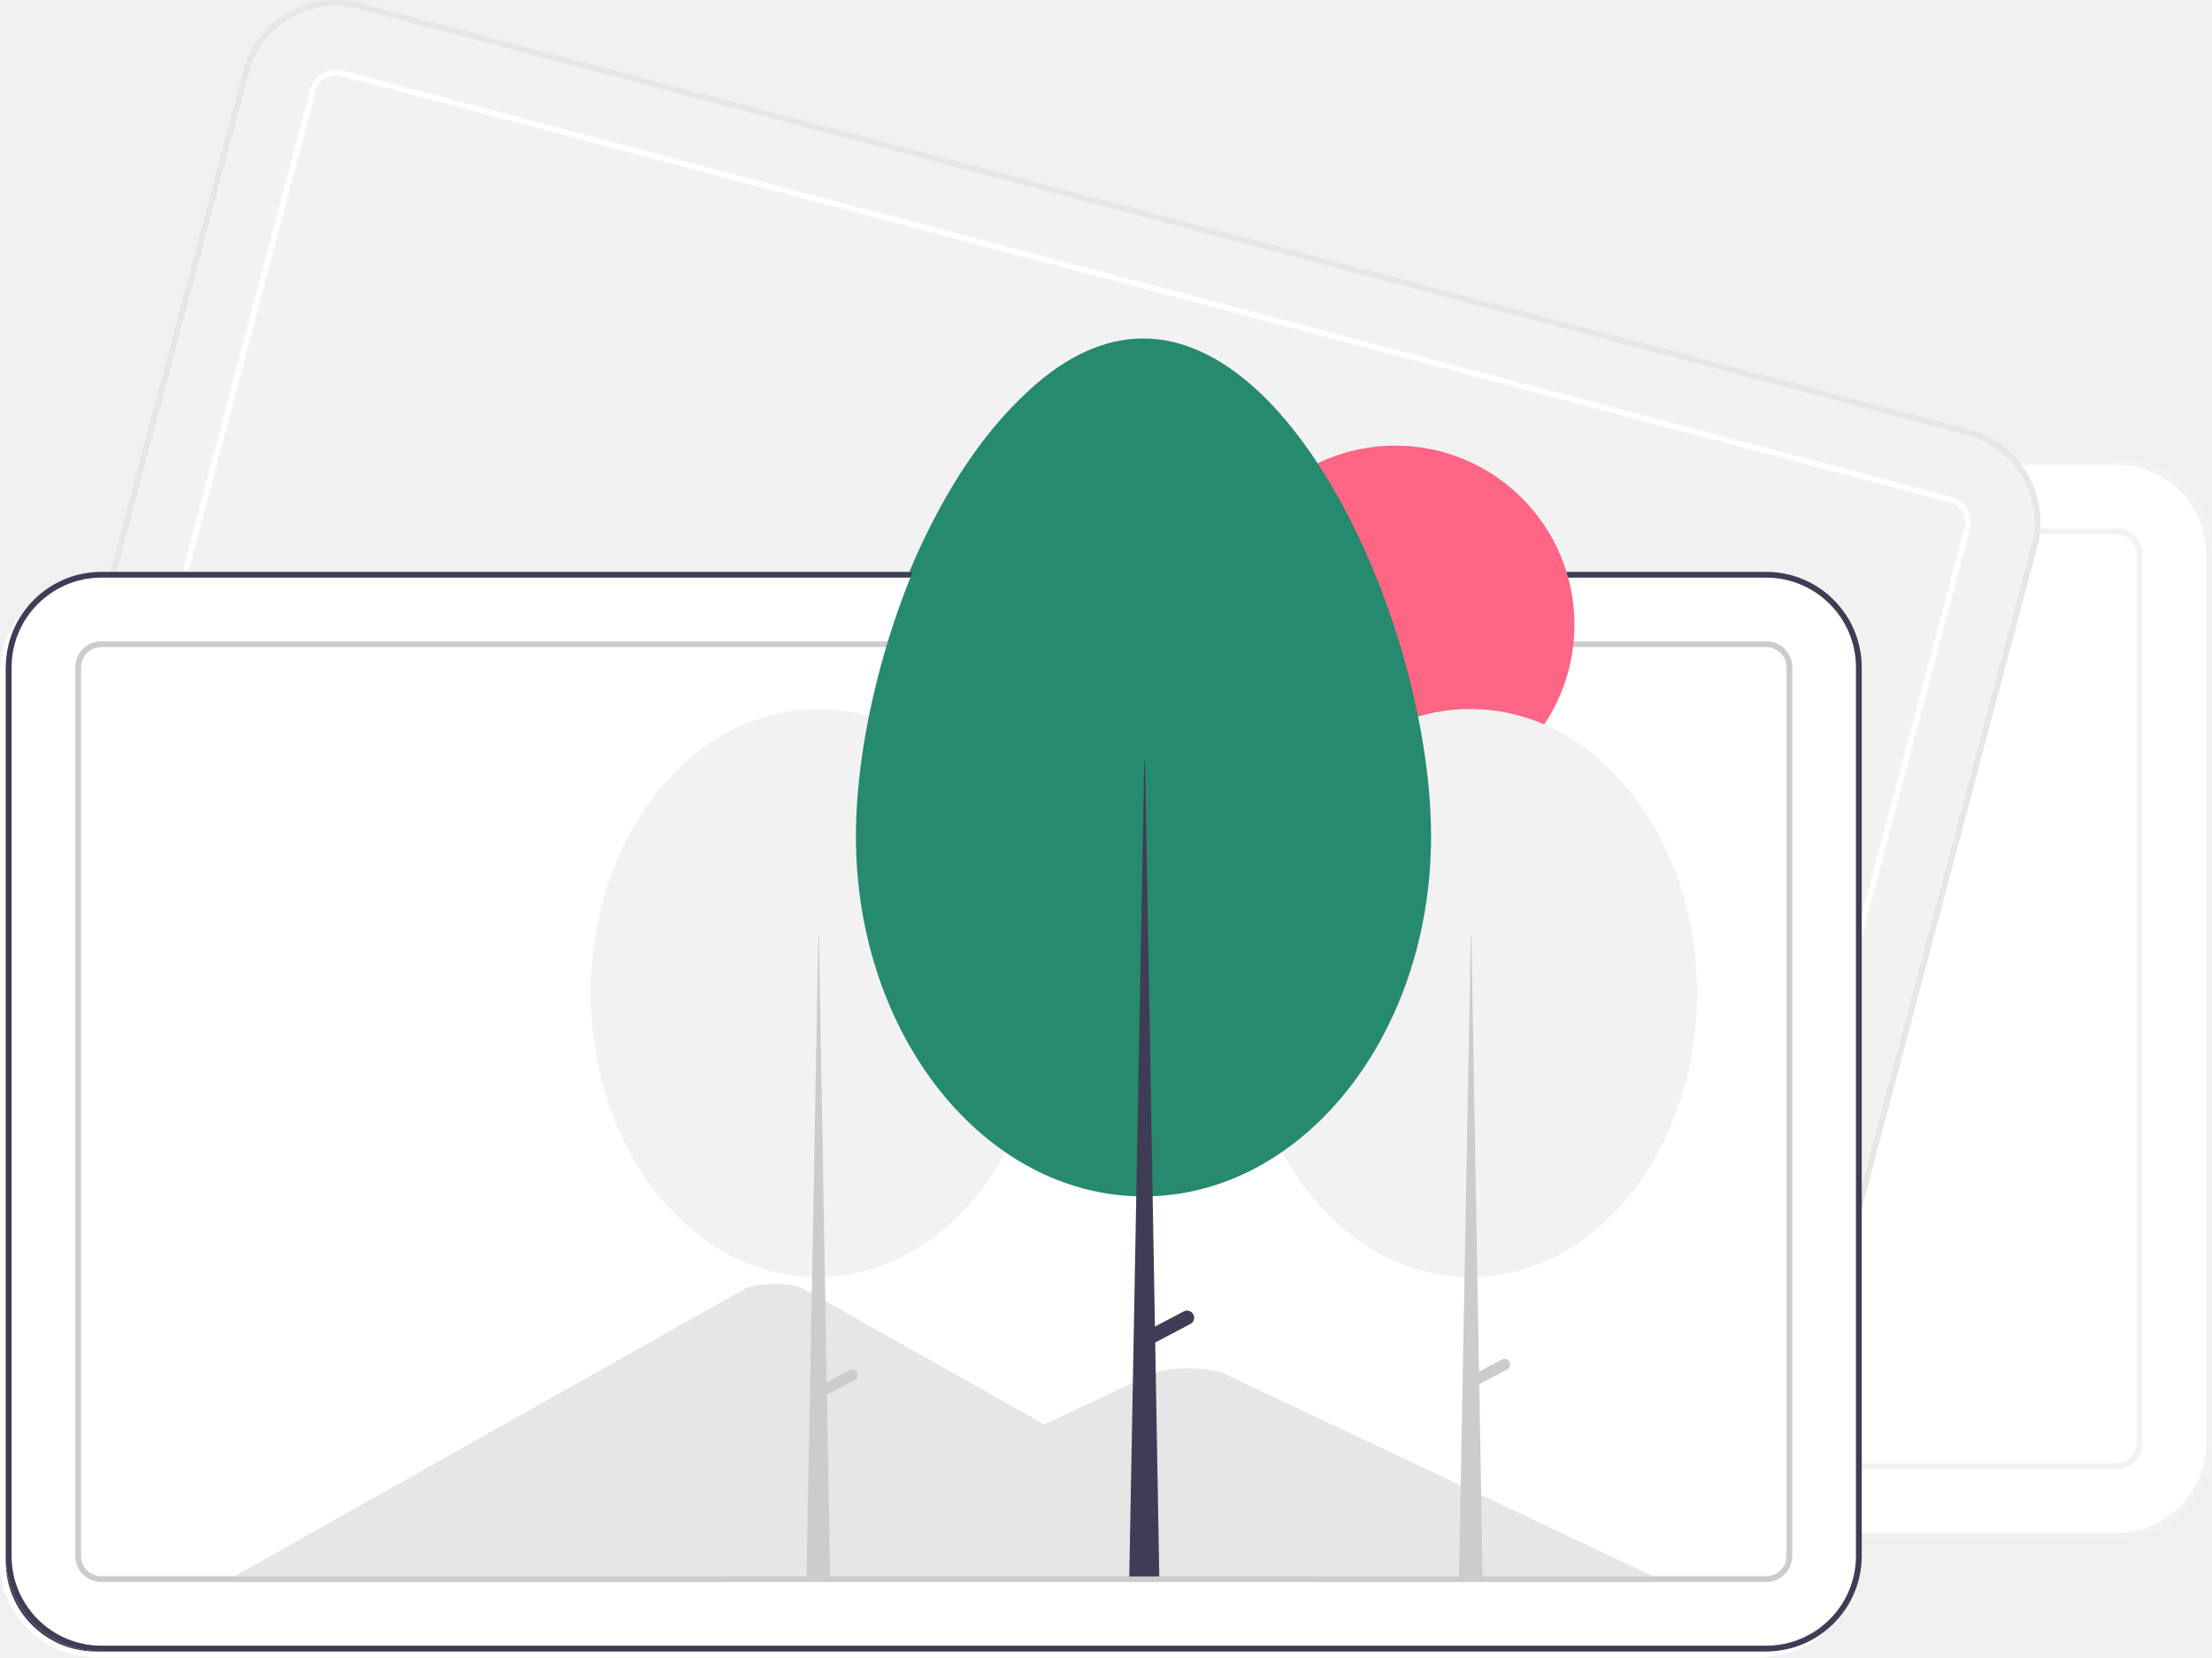
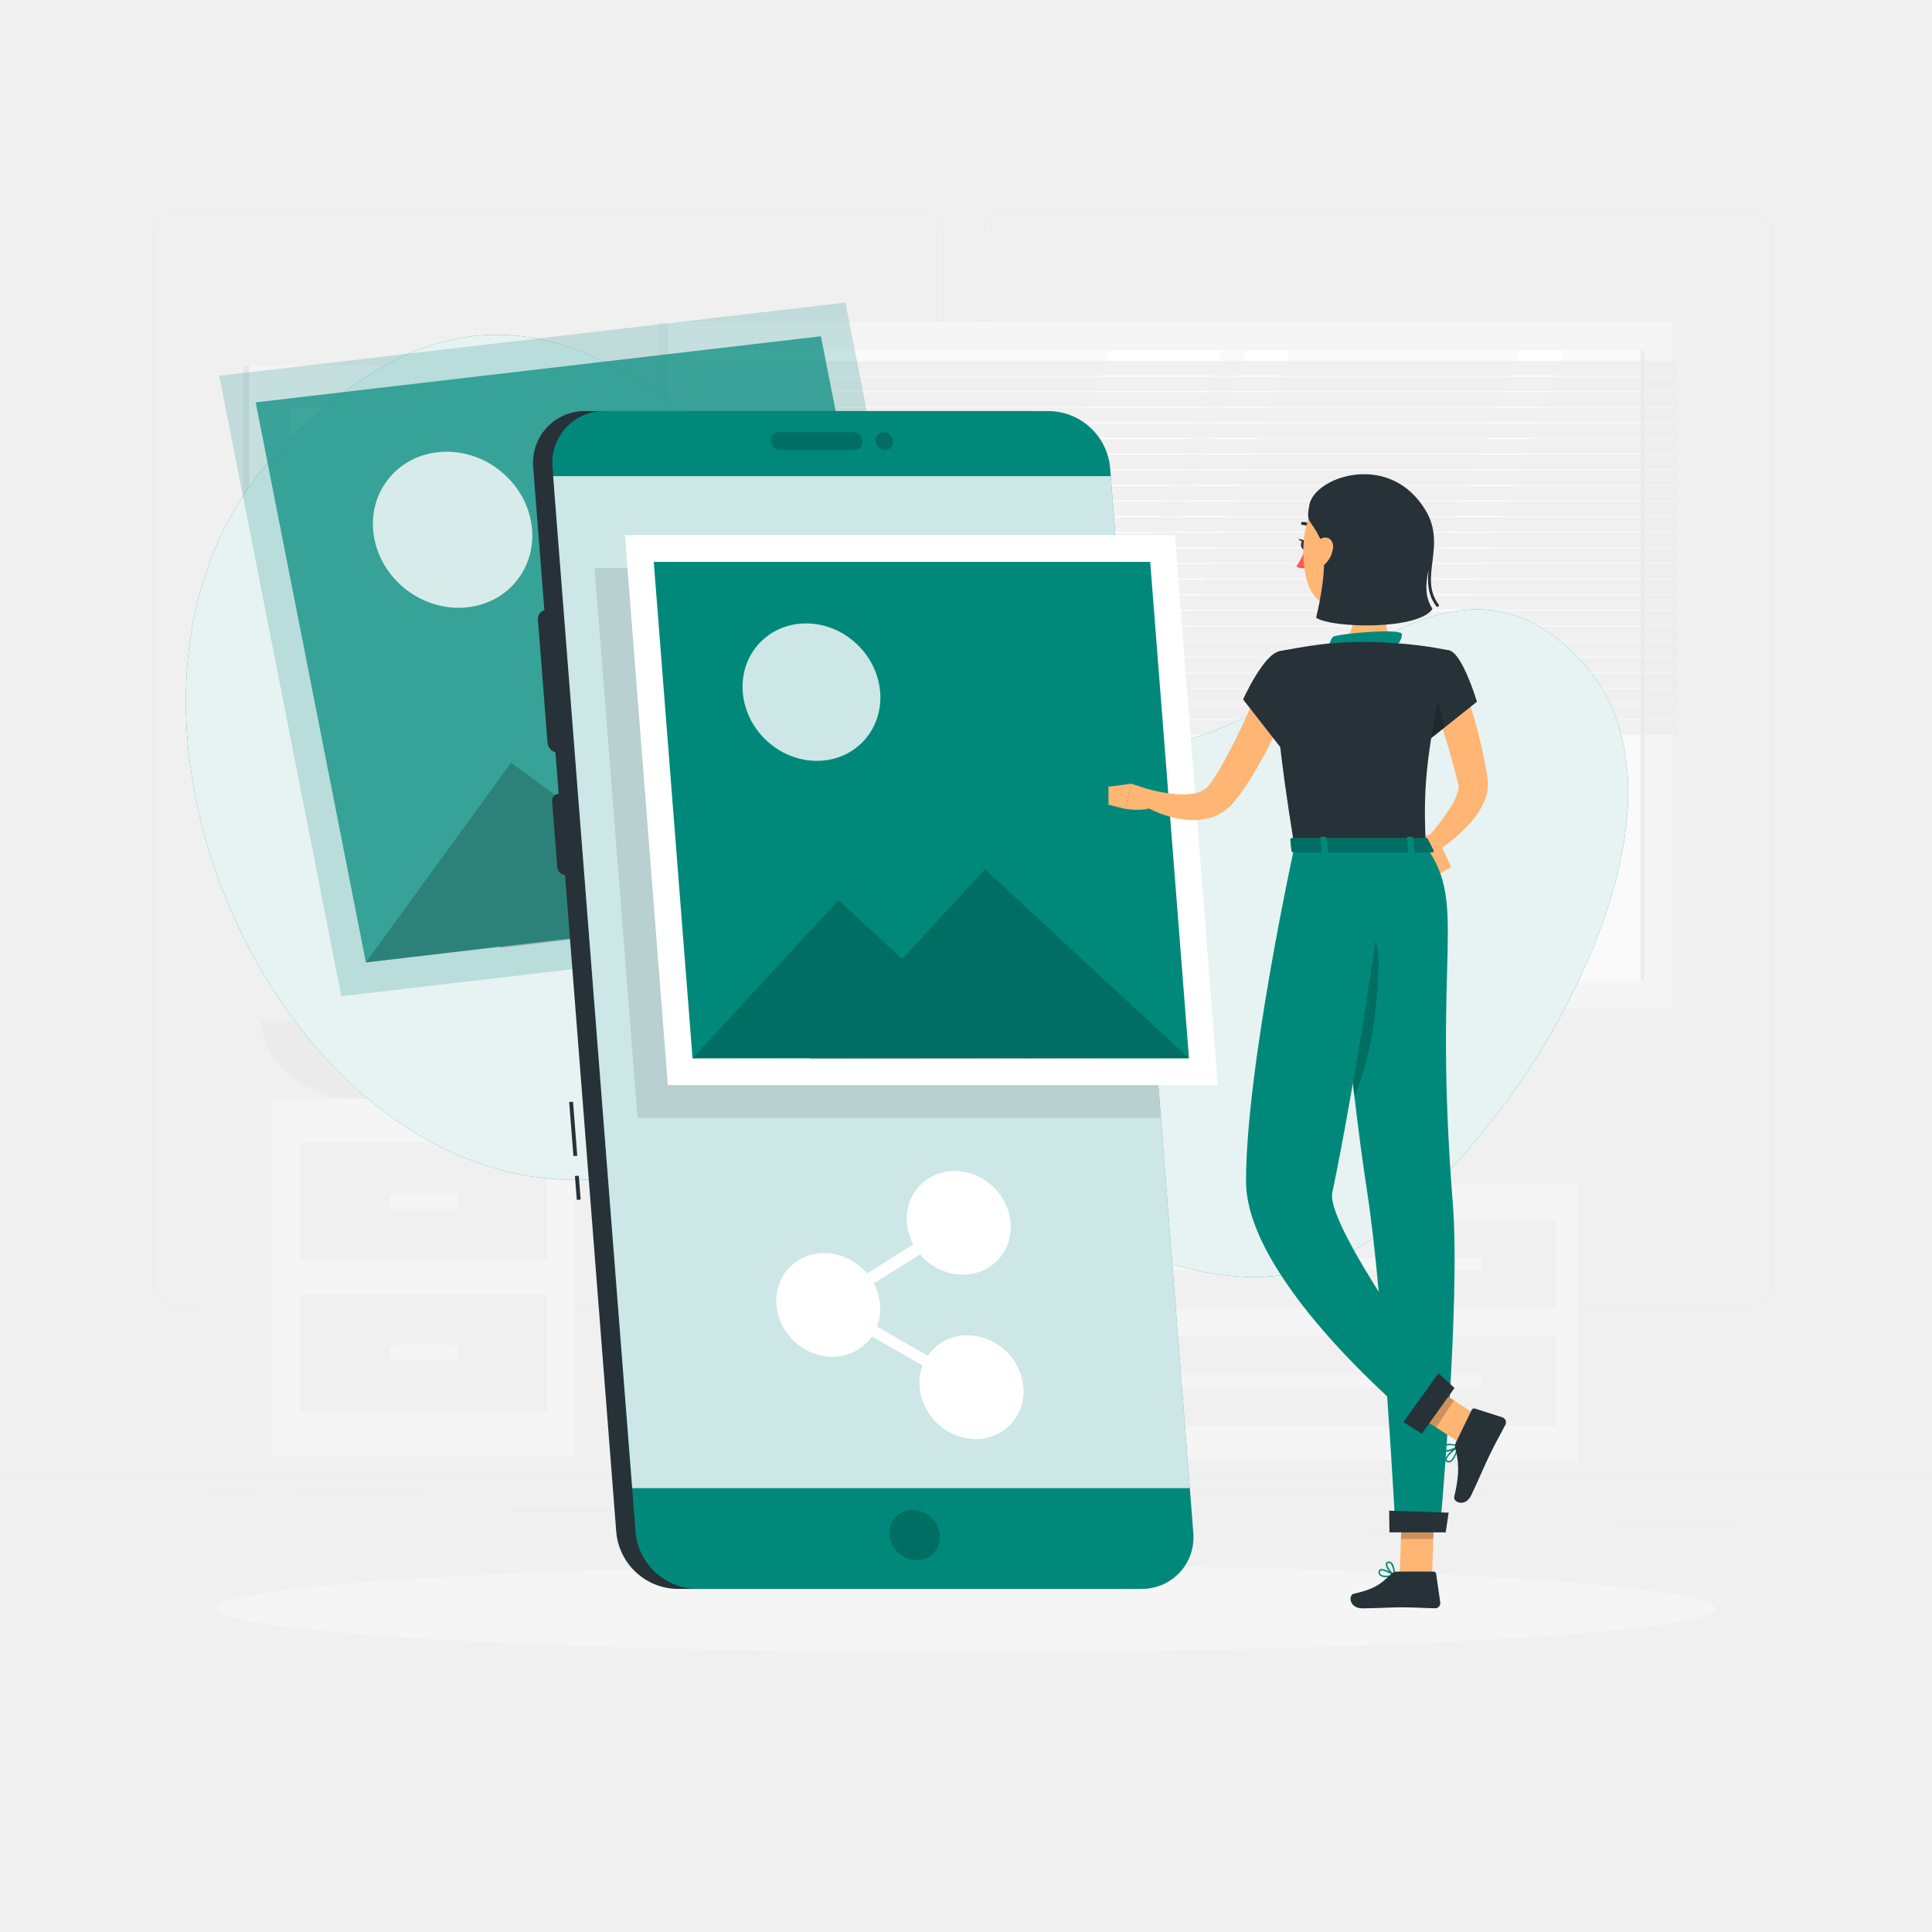
- <svg xmlns="http://www.w3.org/2000/svg" data-name="Layer 1" width="764.173" height="572.568" viewBox="0 0 764.173 572.568">
-   <path d="M949.086,695.284H373.914a33.037,33.037,0,0,1-33-33v-307a33.037,33.037,0,0,1,33-33H949.086a33.037,33.037,0,0,1,33,33v307A33.037,33.037,0,0,1,949.086,695.284Z" transform="translate(-217.9136 -163.716)" fill="#fff" />
-   <path d="M949.086,695.284H373.914a33.037,33.037,0,0,1-33-33v-307a33.037,33.037,0,0,1,33-33H949.086a33.037,33.037,0,0,1,33,33v307A33.037,33.037,0,0,1,949.086,695.284Zm-575.173-371a31.035,31.035,0,0,0-31,31v307a31.035,31.035,0,0,0,31,31H949.086a31.035,31.035,0,0,0,31-31v-307a31.035,31.035,0,0,0-31-31Z" transform="translate(-217.9136 -163.716)" fill="#f2f2f2" />
-   <path d="M949.086,671.284H373.914a9.01,9.01,0,0,1-9-9v-307a9.01,9.01,0,0,1,9-9H949.086a9.01,9.01,0,0,1,9,9v307A9.01,9.01,0,0,1,949.086,671.284Zm-575.173-323a7.008,7.008,0,0,0-7,7v307a7.008,7.008,0,0,0,7,7H949.086a7.008,7.008,0,0,0,7-7v-307a7.008,7.008,0,0,0-7-7Z" transform="translate(-217.9136 -163.716)" fill="#f2f2f2" />
-   <path d="M802.698,672.747,246.727,525.369a33.037,33.037,0,0,1-23.443-40.354L301.948,188.264a33.037,33.037,0,0,1,40.354-23.443L898.273,312.199a33.037,33.037,0,0,1,23.443,40.354L843.052,649.304A33.037,33.037,0,0,1,802.698,672.747Z" transform="translate(-217.9136 -163.716)" fill="#f2f2f2" />
-   <path d="M802.698,672.747,246.727,525.369a33.037,33.037,0,0,1-23.443-40.354L301.948,188.264a33.037,33.037,0,0,1,40.354-23.443L898.273,312.199a33.037,33.037,0,0,1,23.443,40.354L843.052,649.304A33.037,33.037,0,0,1,802.698,672.747ZM341.789,166.755A31.035,31.035,0,0,0,303.881,188.777L225.218,485.528a31.035,31.035,0,0,0,22.022,37.908L803.211,670.813A31.035,31.035,0,0,0,841.119,648.791l78.663-296.751a31.035,31.035,0,0,0-22.022-37.908Z" transform="translate(-217.9136 -163.716)" fill="#e6e6e6" />
-   <path d="M808.848,649.548,252.877,502.17a9.01,9.01,0,0,1-6.393-11.006l78.663-296.751a9.01,9.01,0,0,1,11.006-6.393L892.123,335.398a9.01,9.01,0,0,1,6.393,11.006L819.853,643.154A9.01,9.01,0,0,1,808.848,649.548ZM335.64,189.953a7.008,7.008,0,0,0-8.56,4.973L248.417,491.677a7.008,7.008,0,0,0,4.973,8.56L809.36,647.615a7.008,7.008,0,0,0,8.56-4.973l78.663-296.751a7.008,7.008,0,0,0-4.973-8.56Z" transform="translate(-217.9136 -163.716)" fill="#fff" />
-   <path d="M826.086,736.284H250.914a33.037,33.037,0,0,1-33-33v-307a33.037,33.037,0,0,1,33-33H826.086a33.037,33.037,0,0,1,33,33v307A33.037,33.037,0,0,1,826.086,736.284Z" transform="translate(-217.9136 -163.716)" fill="#fff" />
-   <path d="M669.818,710.284h-371.43c-.465.002-.93-.01-1.388-.036l175.669-98.934c3.345-1.922,10.85-2.599,16.762-1.511a15.183,15.183,0,0,1,4.649,1.511l117.896,66.392,5.648,3.177Z" transform="translate(-217.9136 -163.716)" fill="#e6e6e6" />
-   <path d="M787,710.284H465.744l62.253-29.4,4.48-2.118,81.121-38.314c5.318-2.511,18.112-2.667,24.365-.474q.63.224,1.168.474Z" transform="translate(-217.9136 -163.716)" fill="#e6e6e6" />
-   <path d="M250.914,365.284a31.035,31.035,0,0,0-31,31v307a31.035,31.035,0,0,0,31,31H826.086a31.035,31.035,0,0,0,31-31v-307a31.035,31.035,0,0,0-31-31Z" transform="translate(-217.9136 -163.716)" fill="#3f3d56" />
-   <path d="M826.086,712.284H250.914a9.01,9.01,0,0,1-9-9v-307a9.01,9.01,0,0,1,9-9H826.086a9.01,9.01,0,0,1,9,9v307A9.01,9.01,0,0,1,826.086,712.284Zm-575.173-323a7.008,7.008,0,0,0-7,7v307a7.008,7.008,0,0,0,7,7H826.086a7.008,7.008,0,0,0,7-7v-307a7.008,7.008,0,0,0-7-7Z" transform="translate(-217.9136 -163.716)" fill="#ccc" />
-   <circle cx="480.017" cy="217.859" r="61.903" fill="#ff6584" />
-   <ellipse cx="505.896" cy="345.099" rx="78.403" ry="98.137" fill="#f2f2f2" />
-   <polygon points="506.112 325.365 506.327 325.365 510.204 547.65 502.019 547.65 506.112 325.365" fill="#ccc" />
-   <path d="M737.398,636.241v0a1.939,1.939,0,0,1-.812,2.618l-11.245,5.92-1.806-3.431,11.245-5.92A1.939,1.939,0,0,1,737.398,636.241Z" transform="translate(-217.9136 -163.716)" fill="#ccc" />
-   <ellipse cx="280.49" cy="345.099" rx="78.403" ry="98.137" fill="#f2f2f2" />
-   <path d="M511.991,639.916v-0a1.939,1.939,0,0,0-2.619-.812l-7.85,4.133-2.689-154.156h-.215l-4.092,222.286H502.711l-1.113-63.788,9.581-5.044A1.939,1.939,0,0,0,511.991,639.916Z" transform="translate(-217.9136 -163.716)" fill="#ccc" />
-   <path d="M610.834,282.653c54.867,0,99.463,103.382,99.463,172.059s-44.478,124.35-99.345,124.35S511.606,523.389,511.606,454.712,555.967,282.653,610.834,282.653Z" transform="translate(-217.9136 -163.716)" fill="#268a6f" />
-   <path d="M628.168,619.831a2.456,2.456,0,0,0-3.317-1.029l-9.947,5.237-3.407-195.332h-.273L606.039,710.366h10.371l-1.41-80.826,12.14-6.391A2.456,2.456,0,0,0,628.168,619.831Z" transform="translate(-217.9136 -163.716)" fill="#3f3d56" />
-   <path d="M828.086,734.284H252.914a33.037,33.037,0,0,1-33-33v-307a33.037,33.037,0,0,1,33-33H828.086a33.037,33.037,0,0,1,33,33v307A33.037,33.037,0,0,1,828.086,734.284Z" transform="translate(-217.9136 -163.716)" fill="#fff" />
-   <path d="M671.818,708.284h-371.43c-.465.002-.93-.01-1.388-.036l175.669-98.934c3.345-1.922,10.85-2.599,16.762-1.511a15.183,15.183,0,0,1,4.649,1.511l117.896,66.392,5.648,3.177Z" transform="translate(-217.9136 -163.716)" fill="#e6e6e6" />
-   <path d="M789,708.284H467.744l62.253-29.4,4.48-2.118,81.121-38.314c5.318-2.511,18.112-2.667,24.365-.474q.63.224,1.168.474Z" transform="translate(-217.9136 -163.716)" fill="#e6e6e6" />
-   <path d="M828.086,734.284H252.914a33.037,33.037,0,0,1-33-33v-307a33.037,33.037,0,0,1,33-33H828.086a33.037,33.037,0,0,1,33,33v307A33.037,33.037,0,0,1,828.086,734.284Zm-575.173-371a31.035,31.035,0,0,0-31,31v307a31.035,31.035,0,0,0,31,31H828.086a31.035,31.035,0,0,0,31-31v-307a31.035,31.035,0,0,0-31-31Z" transform="translate(-217.9136 -163.716)" fill="#3f3d56" />
-   <path d="M828.086,710.284H252.914a9.01,9.01,0,0,1-9-9v-307a9.01,9.01,0,0,1,9-9H828.086a9.01,9.01,0,0,1,9,9v307A9.01,9.01,0,0,1,828.086,710.284Zm-575.173-323a7.008,7.008,0,0,0-7,7v307a7.008,7.008,0,0,0,7,7H828.086a7.008,7.008,0,0,0,7-7v-307a7.008,7.008,0,0,0-7-7Z" transform="translate(-217.9136 -163.716)" fill="#ccc" />
-   <circle cx="482.017" cy="215.859" r="61.903" fill="#ff6584" />
-   <ellipse cx="507.896" cy="343.099" rx="78.403" ry="98.137" fill="#f2f2f2" />
-   <polygon points="508.112 323.365 508.327 323.365 512.204 545.65 504.019 545.65 508.112 323.365" fill="#ccc" />
-   <path d="M739.398,634.241v0a1.939,1.939,0,0,1-.812,2.618l-11.245,5.92-1.806-3.431,11.245-5.92A1.939,1.939,0,0,1,739.398,634.241Z" transform="translate(-217.9136 -163.716)" fill="#ccc" />
-   <ellipse cx="282.49" cy="343.099" rx="78.403" ry="98.137" fill="#f2f2f2" />
-   <path d="M513.991,637.916v-0a1.939,1.939,0,0,0-2.619-.812l-7.85,4.133-2.689-154.156h-.215l-4.092,222.286H504.711l-1.113-63.788,9.581-5.044A1.939,1.939,0,0,0,513.991,637.916Z" transform="translate(-217.9136 -163.716)" fill="#ccc" />
-   <path d="M612.834,280.653c54.867,0,99.463,103.382,99.463,172.059s-44.478,124.35-99.345,124.35S513.606,521.389,513.606,452.712,557.967,280.653,612.834,280.653Z" transform="translate(-217.9136 -163.716)" fill="#268a6f" />
-   <path d="M630.168,617.831a2.456,2.456,0,0,0-3.317-1.029l-9.947,5.237-3.407-195.332h-.273L608.039,708.366h10.371l-1.41-80.826,12.14-6.391A2.456,2.456,0,0,0,630.168,617.831Z" transform="translate(-217.9136 -163.716)" fill="#3f3d56" />
+ <svg xmlns="http://www.w3.org/2000/svg" viewBox="0 0 500 500" width="500" height="500">
+   <g id="background-complete">
+     <rect y="382.4" width="500" height="0.25" style="fill:#ebebeb" />
+     <rect x="416.78" y="394.17" width="33.12" height="0.25" style="fill:#ebebeb" />
+     <rect x="352.42" y="396.89" width="8.69" height="0.25" style="fill:#ebebeb" />
+     <rect x="238.24" y="386.69" width="146.54" height="0.25" style="fill:#ebebeb" />
+     <rect x="52.46" y="386.57" width="15.21" height="0.25" style="fill:#ebebeb" />
+     <rect x="76.57" y="386.57" width="34.32" height="0.25" style="fill:#ebebeb" />
+     <rect x="131.47" y="390.79" width="44.2" height="0.25" style="fill:#ebebeb" />
+     <path d="M238.45,337.8H45.35a5.71,5.71,0,0,1-5.71-5.71V60.66A5.71,5.71,0,0,1,45.35,55h193.1a5.71,5.71,0,0,1,5.7,5.71V332.09A5.71,5.71,0,0,1,238.45,337.8ZM45.35,55.2a5.47,5.47,0,0,0-5.46,5.46V332.09a5.47,5.47,0,0,0,5.46,5.46h193.1a5.46,5.46,0,0,0,5.45-5.46V60.66a5.46,5.46,0,0,0-5.45-5.46Z" style="fill:#ebebeb" />
+     <path d="M453.31,337.8H260.21a5.72,5.72,0,0,1-5.71-5.71V60.66A5.72,5.72,0,0,1,260.21,55h193.1A5.71,5.71,0,0,1,459,60.66V332.09A5.71,5.71,0,0,1,453.31,337.8ZM260.21,55.2a5.47,5.47,0,0,0-5.46,5.46V332.09a5.47,5.47,0,0,0,5.46,5.46h193.1a5.47,5.47,0,0,0,5.46-5.46V60.66a5.47,5.47,0,0,0-5.46-5.46Z" style="fill:#ebebeb" />
+     <rect x="170.43" y="83.35" width="257.17" height="177.78" style="fill:#ebebeb" />
+     <rect x="172.85" y="83.35" width="259.93" height="177.78" style="fill:#f5f5f5" />
+     <rect x="170.43" y="261.12" width="241.93" height="9.63" style="fill:#ebebeb" />
+     <rect x="195.87" y="261.12" width="244.53" height="9.63" style="fill:#f0f0f0" />
+     <rect x="221.19" y="49.53" width="163.26" height="245.42" transform="translate(475.05 -130.58) rotate(90)" style="fill:#fafafa" />
+     <polygon points="225.14 253.87 287.1 90.61 316.36 90.61 254.39 253.87 225.14 253.87" style="fill:#fff" />
+     <path d="M183.47,213.44a.52.52,0,0,1-.52-.52V95.33a.52.52,0,0,1,1,0V212.92A.52.52,0,0,1,183.47,213.44Z" style="fill:#f0f0f0" />
+     <polygon points="260.67 253.87 322.64 90.61 334.04 90.61 272.08 253.87 260.67 253.87" style="fill:#fff" />
+     <polygon points="331.53 253.87 393.5 90.61 404.9 90.61 342.94 253.87 331.53 253.87" style="fill:#fff" />
+     <rect x="343.44" y="171.77" width="163.26" height="0.92" transform="translate(597.3 -252.83) rotate(90)" style="fill:#ebebeb" />
+     <g style="opacity:0.7">
+       <polygon points="434.5 97.19 177.33 97.19 176.66 93.43 433.83 93.43 434.5 97.19" style="fill:#ebebeb" />
+       <polygon points="434.5 101.23 177.33 101.23 176.66 97.47 433.83 97.47 434.5 101.23" style="fill:#ebebeb" />
+       <polygon points="434.5 105.27 177.33 105.27 176.66 101.51 433.83 101.51 434.5 105.27" style="fill:#ebebeb" />
+       <polygon points="434.5 109.31 177.33 109.31 176.66 105.55 433.83 105.55 434.5 109.31" style="fill:#ebebeb" />
+       <polygon points="434.5 113.36 177.33 113.36 176.66 109.59 433.83 109.59 434.5 113.36" style="fill:#ebebeb" />
+       <polygon points="434.5 117.4 177.33 117.4 176.66 113.63 433.83 113.63 434.5 117.4" style="fill:#ebebeb" />
+       <polygon points="434.5 121.44 177.33 121.44 176.66 117.68 433.83 117.68 434.5 121.44" style="fill:#ebebeb" />
+       <polygon points="434.5 125.48 177.33 125.48 176.66 121.72 433.83 121.72 434.5 125.48" style="fill:#ebebeb" />
+       <polygon points="434.5 129.52 177.33 129.52 176.66 125.76 433.83 125.76 434.5 129.52" style="fill:#ebebeb" />
+       <polygon points="434.5 133.56 177.33 133.56 176.66 129.8 433.83 129.8 434.5 133.56" style="fill:#ebebeb" />
+       <polygon points="434.5 137.6 177.33 137.6 176.66 133.84 433.83 133.84 434.5 137.6" style="fill:#ebebeb" />
+       <polygon points="434.5 141.65 177.33 141.65 176.66 137.88 433.83 137.88 434.5 141.65" style="fill:#ebebeb" />
+       <polygon points="434.5 145.69 177.33 145.69 176.66 141.93 433.83 141.93 434.5 145.69" style="fill:#ebebeb" />
+       <polygon points="434.5 149.73 177.33 149.73 176.66 145.97 433.83 145.97 434.5 149.73" style="fill:#ebebeb" />
+       <polygon points="434.5 153.77 177.33 153.77 176.66 150.01 433.83 150.01 434.5 153.77" style="fill:#ebebeb" />
+       <polygon points="434.5 157.81 177.33 157.81 176.66 154.05 433.83 154.05 434.5 157.81" style="fill:#ebebeb" />
+       <polygon points="434.5 161.85 177.33 161.85 176.66 158.09 433.83 158.09 434.5 161.85" style="fill:#ebebeb" />
+       <polygon points="434.5 165.9 177.33 165.9 176.66 162.13 433.83 162.13 434.5 165.9" style="fill:#ebebeb" />
+       <polygon points="434.5 169.94 177.33 169.94 176.66 166.18 433.83 166.18 434.5 169.94" style="fill:#ebebeb" />
+       <polygon points="434.5 173.98 177.33 173.98 176.66 170.22 433.83 170.22 434.5 173.98" style="fill:#ebebeb" />
+       <polygon points="434.5 178.02 177.33 178.02 176.66 174.26 433.83 174.26 434.5 178.02" style="fill:#ebebeb" />
+       <polygon points="434.5 182.06 177.33 182.06 176.66 178.3 433.83 178.3 434.5 182.06" style="fill:#ebebeb" />
+       <polygon points="434.5 186.1 177.33 186.1 176.66 182.34 433.83 182.34 434.5 186.1" style="fill:#ebebeb" />
+       <polygon points="434.5 190.15 177.33 190.15 176.66 186.38 433.83 186.38 434.5 190.15" style="fill:#ebebeb" />
+     </g>
+     <path d="M67.67,264.18c0,11.15,11.32,20.19,25.28,20.19s25.28-9,25.28-20.19Z" style="fill:#ebebeb" />
+     <rect x="52.46" y="284.37" width="18.1" height="92.19" style="fill:#f0f0f0" />
+     <rect x="55.94" y="376.56" width="89.28" height="5.84" style="fill:#f0f0f0" />
+     <rect x="70.56" y="284.37" width="78.13" height="92.19" transform="translate(219.25 660.93) rotate(180)" style="fill:#f5f5f5" />
+     <rect x="77.68" y="295.72" width="63.89" height="30.23" transform="translate(219.25 621.66) rotate(180)" style="fill:#f0f0f0" />
+     <rect x="77.68" y="334.97" width="63.89" height="30.23" transform="translate(219.25 700.18) rotate(180)" style="fill:#f0f0f0" />
+     <rect x="100.69" y="308.76" width="17.88" height="4.15" rx="1.66" style="fill:#f5f5f5" />
+     <rect x="100.69" y="348.02" width="17.88" height="4.15" rx="1.66" style="fill:#f5f5f5" />
+     <rect x="238.71" y="306.67" width="14.88" height="71.22" style="fill:#f0f0f0" />
+     <rect x="241.57" y="377.89" width="163.92" height="4.51" style="fill:#f0f0f0" />
+     <rect x="253.59" y="306.67" width="154.76" height="71.22" transform="translate(661.94 684.55) rotate(180)" style="fill:#f5f5f5" />
+     <rect x="259.44" y="315.43" width="143.06" height="23.36" transform="translate(661.94 654.22) rotate(180)" style="fill:#f0f0f0" />
+     <rect x="259.44" y="345.76" width="143.06" height="23.36" transform="translate(661.94 714.88) rotate(180)" style="fill:#f0f0f0" />
+     <rect x="278.35" y="325.51" width="105.24" height="3.2" rx="1.32" style="fill:#f5f5f5" />
+     <rect x="278.35" y="355.84" width="105.24" height="3.2" rx="1.32" style="fill:#f5f5f5" />
+     <rect x="62.95" y="94.56" width="69.87" height="142.21" style="fill:#e6e6e6" />
+     <rect x="64.46" y="94.56" width="73.96" height="142.21" style="fill:#f5f5f5" />
+     <rect x="41.1" y="139.45" width="120.69" height="52.44" transform="translate(267.11 64.22) rotate(90)" style="fill:#fff" />
+     <circle cx="217.52" cy="351.24" r="31.16" style="fill:#f5f5f5" />
+   </g>
+   <g id="background-simple">
+     <path d="M287.07,192.23c-73.72-14.48-125.39-169.08-214.65-75.9C9.08,182.43,79.48,326.81,169,302.67c54.18-14.61,45.36-15,97.59,9.52,52.92,24.88,77.9,30.8,120.6-23.54,22.1-28.12,52-88.16,20.56-119.18C368.4,130.67,332.11,201.07,287.07,192.23Z" class="svg-accent" style="fill: rgb(0, 137, 123);" fill="#00897b" />
+     <path d="M287.07,192.23c-73.72-14.48-125.39-169.08-214.65-75.9C9.08,182.43,79.48,326.81,169,302.67c54.18-14.61,45.36-15,97.59,9.52,52.92,24.88,77.9,30.8,120.6-23.54,22.1-28.12,52-88.16,20.56-119.18C368.4,130.67,332.11,201.07,287.07,192.23Z" style="fill:#fff;opacity:0.9" />
+   </g>
+   <g id="Shadow">
+     <ellipse id="path" cx="250" cy="416.24" rx="193.89" ry="11.32" style="fill:#f5f5f5" />
+   </g>
+   <g id="Photo">
+     <polygon points="250.4 238.87 88.34 257.81 56.74 97.24 218.79 78.3 250.4 238.87" class="svg-accent" style="fill: rgb(0, 137, 123); opacity: 0.2;" fill="#00897b" />
+     <polygon points="240.97 231.98 94.69 249.08 66.17 104.13 212.45 87.03 240.97 231.98" class="svg-accent" style="fill: rgb(0, 137, 123); opacity: 0.7;" fill="#00897b" />
+     <ellipse cx="117.13" cy="137.09" rx="19.6" ry="21.19" transform="translate(-62.88 147.45) rotate(-52.78)" style="fill:#fff;opacity:0.8" />
+     <polygon points="240.97 231.98 174.36 183.26 153.03 212.6 132.25 197.4 94.69 249.08 129.56 244.91 129.24 245.34 240.97 231.98" style="opacity:0.2" />
+   </g>
+   <g id="Phone">
+     <rect x="147.83" y="285.15" width="1" height="14.04" transform="translate(-22.3 12.44) rotate(-4.47)" class="svg-bg" style="fill:#263238" />
+     <rect x="149.02" y="304.31" width="1" height="6.2" transform="translate(-23.49 12.58) rotate(-4.47)" class="svg-bg" style="fill:#263238" />
+     <path d="M175.25,411.21H290.34a13.37,13.37,0,0,0,13.48-14.61L282.29,121a16.13,16.13,0,0,0-15.76-14.61H151.44A13.35,13.35,0,0,0,138,121L159.5,396.6A16.13,16.13,0,0,0,175.25,411.21Z" class="svg-bg" style="fill:#263238" />
+     <path d="M144.52,194.84h2.22a2.38,2.38,0,0,0,2.4-2.61l-2.48-31.83a2.89,2.89,0,0,0-2.82-2.61h-2.22a2.38,2.38,0,0,0-2.4,2.61l2.48,31.83A2.88,2.88,0,0,0,144.52,194.84Z" class="svg-bg" style="fill:#263238" />
+     <path d="M146.34,226.43h3.51a1.79,1.79,0,0,0,1.81-2l-1.32-17a2.17,2.17,0,0,0-2.12-2H144.7a1.79,1.79,0,0,0-1.81,2l1.33,17A2.17,2.17,0,0,0,146.34,226.43Z" class="svg-bg" style="fill:#263238" />
+     <path d="M180.26,411.21H295.35a13.35,13.35,0,0,0,13.47-14.61L287.29,121a16.11,16.11,0,0,0-15.75-14.61H156.45A13.35,13.35,0,0,0,143,121L164.5,396.6A16.14,16.14,0,0,0,180.26,411.21Z" class="svg-accent" style="fill: rgb(0, 137, 123);" fill="#00897b" />
+     <path d="M230.21,397.25a7.16,7.16,0,0,0,7,6.51,5.93,5.93,0,0,0,6-6.51,7.15,7.15,0,0,0-7-6.5A5.93,5.93,0,0,0,230.21,397.25Z" style="opacity:0.2" />
+     <polygon points="163.61 385.14 307.93 385.14 287.46 123.22 143.15 123.22 163.61 385.14" style="fill:#fff;opacity:0.8" />
+     <path d="M231.16,114.15a2.53,2.53,0,0,0-2.48-2.3,2.11,2.11,0,0,0-2.13,2.3,2.53,2.53,0,0,0,2.49,2.3A2.1,2.1,0,0,0,231.16,114.15Z" style="opacity:0.2" />
+     <path d="M220.73,111.85H201.62a2.11,2.11,0,0,0-2.13,2.3h0a2.55,2.55,0,0,0,2.48,2.3h19.12a2.11,2.11,0,0,0,2.12-2.3h0A2.54,2.54,0,0,0,220.73,111.85Z" style="opacity:0.2" />
+     <ellipse cx="214.35" cy="337.73" rx="12.9" ry="13.95" transform="translate(-177.66 258.11) rotate(-46.12)" style="fill:#fff" />
+     <path d="M264.86,359a12.23,12.23,0,0,1-12.37,13.42A14.77,14.77,0,0,1,238,359a12.23,12.23,0,0,1,12.37-13.42A14.77,14.77,0,0,1,264.86,359Z" style="fill:#fff" />
+     <ellipse cx="248.12" cy="316.47" rx="12.9" ry="13.95" transform="translate(-151.97 275.95) rotate(-46.12)" style="fill:#fff" />
+     <path d="M251.56,360.49a1.61,1.61,0,0,1-.79-.21L213.68,339a1.63,1.63,0,0,1-.83-1.29,1.37,1.37,0,0,1,.62-1.29l33.78-21.26a1.57,1.57,0,0,1,2.09.52,1.44,1.44,0,0,1-.35,2.06l-31.73,20,34.85,20a1.58,1.58,0,0,1,.68,2.06A1.37,1.37,0,0,1,251.56,360.49Z" style="fill:#fff" />
+     <polygon points="300.44 289.32 165 289.32 153.88 146.99 289.32 146.99 300.44 289.32" style="opacity:0.1" />
+     <polygon points="315.18 280.81 172.84 280.81 161.72 138.48 304.06 138.48 315.18 280.81" style="fill:#fff" />
+     <polygon points="307.71 273.89 179.23 273.89 169.19 145.41 297.67 145.41 307.71 273.89" class="svg-accent" style="fill: rgb(0, 137, 123);" fill="#00897b" />
+     <ellipse cx="210.01" cy="179.12" rx="17.1" ry="18.49" transform="translate(-64.67 206.34) rotate(-46.12)" style="fill:#fff;opacity:0.8" />
+     <polygon points="307.71 273.89 254.92 224.93 233.48 248.19 217 232.91 179.23 273.89 209.86 273.81 209.55 274.15 307.71 273.89" style="opacity:0.2" />
+   </g>
+   <g id="Character">
+     <path d="M378.5,177.31c.45,1,.78,1.87,1.11,2.8s.65,1.81.95,2.72c.61,1.81,1.13,3.64,1.63,5.47q1.47,5.49,2.44,11.06l.24,1.4.06.34.07.44a9.24,9.24,0,0,1,.1,1.16,10.67,10.67,0,0,1-.7,4,19.24,19.24,0,0,1-3.41,5.69,39.16,39.16,0,0,1-8.94,7.73l-2.68-3.3a58.41,58.41,0,0,0,6.26-8.27,14.76,14.76,0,0,0,1.76-4,3.72,3.72,0,0,0,.07-1.41l-.54-2.09c-.9-3.5-1.86-7-2.92-10.39-.52-1.71-1.08-3.41-1.63-5.1-.28-.84-.57-1.68-.87-2.5l-.87-2.36Z" style="fill:#ffb573" />
+     <path d="M373,218.85l2.58,5.55L372,226.47s-6.95-10.15-1.71-10.48Z" style="fill:#ffb573" />
+     <path d="M358.71,408.18a10.18,10.18,0,0,0,2.21-.3.22.22,0,0,0,.15-.16.2.2,0,0,0-.09-.2c-.29-.19-2.83-1.83-3.8-1.39a.67.67,0,0,0-.4.56,1.13,1.13,0,0,0,.33,1.05A2.38,2.38,0,0,0,358.71,408.18Zm1.65-.58c-1.46.29-2.56.24-3-.15a.77.77,0,0,1-.21-.71.3.3,0,0,1,.17-.25C357.85,406.26,359.32,407,360.36,407.6Z" class="svg-accent" style="fill: rgb(0, 137, 123);" fill="#00897b" />
+     <path d="M360.87,407.88l.1,0a.21.21,0,0,0,.1-.17c0-.11,0-2.52-.92-3.32a1,1,0,0,0-.84-.27.69.69,0,0,0-.67.55c-.19,1,1.33,2.75,2.13,3.21A.18.18,0,0,0,360.87,407.88Zm-1.42-3.39a.7.7,0,0,1,.44.17,4.52,4.52,0,0,1,.77,2.64c-.79-.64-1.74-2-1.63-2.57,0-.09.07-.21.33-.24Z" class="svg-accent" style="fill: rgb(0, 137, 123);" fill="#00897b" />
+     <path d="M360.14,148.07c-1,5-3,15,.45,18.35,0,0-1.36,5-10.6,5-10.15,0-4.85-5-4.85-5,5.54-1.32,5.4-5.43,4.43-9.3Z" style="fill:#ffb573" />
+     <path d="M344.56,168.05c-1.37.2-.1-2.93.47-3.26,1.31-.78,18-2.35,17.81-.59a4.65,4.65,0,0,1-1.3,2.77C360.79,167.5,356.57,166.12,344.56,168.05Z" class="svg-accent" style="fill: rgb(0, 137, 123);" fill="#00897b" />
+     <path d="M340,137.41a.39.39,0,0,1-.32-.16,3.18,3.18,0,0,0-2.51-1.38.4.4,0,1,1,0-.79,3.93,3.93,0,0,1,3.19,1.7.4.4,0,0,1-.09.56A.39.39,0,0,1,340,137.41Z" class="svg-bg" style="fill:#263238" />
+     <path d="M337.74,142.18a17.91,17.91,0,0,1-2.24,4.41,2.93,2.93,0,0,0,2.43.35Z" style="fill:#ff5652" />
+     <path d="M338.3,141c0,.68-.31,1.24-.75,1.25s-.82-.51-.85-1.19.31-1.23.75-1.25S338.27,140.33,338.3,141Z" class="svg-bg" style="fill:#263238" />
+     <path d="M337.65,139.84l-1.64-.4S336.89,140.67,337.65,139.84Z" class="svg-bg" style="fill:#263238" />
+     <polygon points="370.61 407.69 362.24 407.69 362.89 388.29 371.27 388.29 370.61 407.69" style="fill:#ffb573" />
+     <polygon points="371.27 388.29 362.89 388.29 362.56 398.29 370.94 398.29 371.27 388.29" style="opacity:0.2" />
+     <path d="M361.57,406.72H371a.65.65,0,0,1,.67.57l1.07,7.44a1.33,1.33,0,0,1-1.34,1.49c-3.28-.05-4.86-.25-9-.25-2.54,0-6.26.27-9.78.27s-3.7-3.48-2.24-3.79c6.56-1.42,7.6-3.36,9.81-5.22A2.21,2.21,0,0,1,361.57,406.72Z" class="svg-bg" style="fill:#263238" />
+     <path d="M334.31,180c-1.66,4.18-3.45,8.16-5.46,12.14a103.6,103.6,0,0,1-6.72,11.7c-.67,1-1.34,1.9-2.09,2.84-.4.48-.73.91-1.18,1.42a12.71,12.71,0,0,1-1.75,1.61,12.47,12.47,0,0,1-4.11,2,14.83,14.83,0,0,1-4.1.54,23.46,23.46,0,0,1-7.3-1.25,28.79,28.79,0,0,1-3.27-1.28,28.48,28.48,0,0,1-3.14-1.63L297,204.2c3.82,1,8.1,1.72,11.51,1.23a6.89,6.89,0,0,0,3.89-1.66,4.5,4.5,0,0,0,.57-.66l.82-1.14c.55-.79,1.08-1.65,1.61-2.51,1.05-1.74,2.05-3.56,3-5.42s1.91-3.74,2.81-5.66c1.78-3.82,3.54-7.75,5.17-11.59Z" style="fill:#ffb573" />
+     <path d="M331,168.57c-4.16,1-9.29,12.44-9.29,12.44l9.91,12.7s10.24-14.49,8.87-18.91C339.05,170.19,336,167.34,331,168.57Z" class="svg-bg" style="fill:#263238" />
+     <path d="M298.88,204.8l-6.23-2-1.37,6.52s6.1,1.19,8.51-1.47Z" style="fill:#ffb573" />
+     <polygon points="286.87 203.6 286.87 208.26 291.28 209.37 292.64 202.85 286.87 203.6" style="fill:#ffb573" />
+     <path d="M360.9,137.79c-.18,8.31-.08,11.83-4.1,16.25-6.05,6.65-16.22,4.61-18.52-3.59-2.07-7.38-1.42-19.73,6.56-23.35A11.34,11.34,0,0,1,360.9,137.79Z" style="fill:#ffb573" />
+     <path d="M372.33,156.45c-2.59-3.4-2.12-7.12-1.62-11.06.56-4.44,1.18-9.44-2.63-14.63a1.4,1.4,0,0,1-.1-.16c-9.51-13.46-27.71-7.07-29.1,0-1,5.08.28,3.48,2.73,8.73s-.05,16.54-1,20.53c4.08,2.76,26.59,3.23,30.11-2.28-2.12-3.33-1.71-6.66-1-10.16-.33,3.32-.27,6.48,2,9.48a.38.38,0,0,0,.3.15.4.4,0,0,0,.23-.08A.38.38,0,0,0,372.33,156.45Z" class="svg-bg" style="fill:#263238" />
+     <path d="M345,141.64a6.86,6.86,0,0,1-1.9,4.17c-1.48,1.53-3,.65-3.27-1.16-.23-1.63.26-4.39,2.06-5.26S345.09,139.79,345,141.64Z" style="fill:#ffb573" />
+     <path d="M344,219.12s4.86,57.49,9.9,89.89c4.07,26.17,7.29,87.35,7.29,87.35h11.42s5.44-59.08,3.37-85c-5.23-65.49,3.95-77.09-6.95-92.27Z" class="svg-accent" style="fill: rgb(0, 137, 123);" fill="#00897b" />
+     <path d="M356.76,250.15c-.48,17.2-3.72,27.85-6.28,33.59-1.34-11.22-2.57-22.93-3.6-33.26C350.39,238.78,357.13,237.2,356.76,250.15Z" style="opacity:0.2" />
+     <path d="M377.6,374.27a.21.21,0,0,0-.32-.17c-.34.25-3.33,2.51-3.27,3.68a.62.62,0,0,0,.32.53,1.09,1.09,0,0,0,1,.1c1.13-.45,1.88-2.76,2.23-4.1A.06.06,0,0,0,377.6,374.27Zm-3.2,3.45c0-.66,1.49-2,2.65-2.94-.53,1.8-1.21,3-1.84,3.27a.71.71,0,0,1-.67-.08.24.24,0,0,1-.14-.21Z" class="svg-accent" style="fill: rgb(0, 137, 123);" fill="#00897b" />
+     <path d="M377.6,374.27v0a.18.18,0,0,0-.13-.15c-.09,0-2.2-.85-3.45-.29a1.48,1.48,0,0,0-.79.84c-.19.52,0,.79.18.92.79.55,3.28-.44,4.12-1.14A.17.17,0,0,0,377.6,374.27Zm-4.05.73a1.09,1.09,0,0,1,.64-.84,4.6,4.6,0,0,1,2.79.16c-1,.65-2.87,1.24-3.34.9A.21.21,0,0,1,373.55,375Z" class="svg-accent" style="fill: rgb(0, 137, 123);" fill="#00897b" />
+     <polygon points="383.06 366.81 378.3 373.71 371.68 369.43 363.02 363.82 362.01 363.17 366.76 356.27 367.9 357 376.29 362.43 383.06 366.81" style="fill:#ffb573" />
+     <polygon points="376.29 362.43 371.68 369.43 363.02 363.82 367.9 357 376.29 362.43" style="opacity:0.2" />
+     <path d="M335,219.12s-12.53,57.14-12.53,86.55c0,26.57,45,63.16,45,63.16l6.33-9.56s-30.78-42.08-29-50.6c5.19-24.72,13.84-78,13.74-89.55Z" class="svg-accent" style="fill: rgb(0, 137, 123);" fill="#00897b" />
+     <path d="M376.77,373.34l4.11-8.46a.66.66,0,0,1,.81-.35l7.16,2.29a1.35,1.35,0,0,1,.76,1.86c-1.49,2.92-2.35,4.26-4.16,8-1.11,2.29-3.18,7.15-4.71,10.31s-4.75,1.81-4.39.36c1.6-6.53,1-9.7.27-12.5A2.18,2.18,0,0,1,376.77,373.34Z" class="svg-bg" style="fill:#263238" />
+     <polygon points="367.96 371.04 376.42 359.21 372.27 355.38 363.2 368.04 367.96 371.04" class="svg-bg" style="fill:#263238" />
+     <polygon points="359.59 396.58 374.14 396.58 374.91 391.48 359.51 390.96 359.59 396.58" class="svg-bg" style="fill:#263238" />
+     <path d="M382.23,181.61l-8.41,6.7-5.05,4s-.53-1.41-1.17-3.43c-1.22-3.9-2.81-10.08-1.71-12.92,1.73-4.5,5-8.56,9.14-7.66C378.51,169.09,382.23,181.61,382.23,181.61Z" class="svg-bg" style="fill:#263238" />
+     <path d="M373.82,188.31l-5.05,4s-.53-1.41-1.17-3.43l3-14.85Z" style="opacity:0.2" />
+     <path d="M331,168.57s-4,1.4,4,50.55h34c-.57-13.84-.59-22.38,6-50.8a100.27,100.27,0,0,0-14.44-1.9,107.54,107.54,0,0,0-15.45,0C338.5,167,331,168.57,331,168.57Z" class="svg-bg" style="fill:#263238" />
+     <path d="M369.51,217.13l1.53,3c.12.24-.16.48-.55.48H334.81c-.3,0-.56-.15-.58-.35l-.3-3c0-.21.24-.39.58-.39H369A.6.6,0,0,1,369.51,217.13Z" class="svg-accent" style="fill: rgb(0, 137, 123);" fill="#00897b" />
+     <path d="M369.51,217.13l1.53,3c.12.24-.16.48-.55.48H334.81c-.3,0-.56-.15-.58-.35l-.3-3c0-.21.24-.39.58-.39H369A.6.6,0,0,1,369.51,217.13Z" style="opacity:0.2" />
+     <path d="M364.88,221h.93c.18,0,.32-.1.31-.21l-.44-4c0-.12-.17-.21-.35-.21h-.93c-.18,0-.32.09-.31.21l.44,4C364.54,220.88,364.7,221,364.88,221Z" class="svg-accent" style="fill: rgb(0, 137, 123);" fill="#00897b" />
+     <path d="M342.52,221h.92c.19,0,.33-.1.31-.21l-.43-4c0-.12-.17-.21-.36-.21H342c-.18,0-.32.09-.31.21l.43,4C342.18,220.88,342.34,221,342.52,221Z" class="svg-accent" style="fill: rgb(0, 137, 123);" fill="#00897b" />
+   </g>
</svg>
